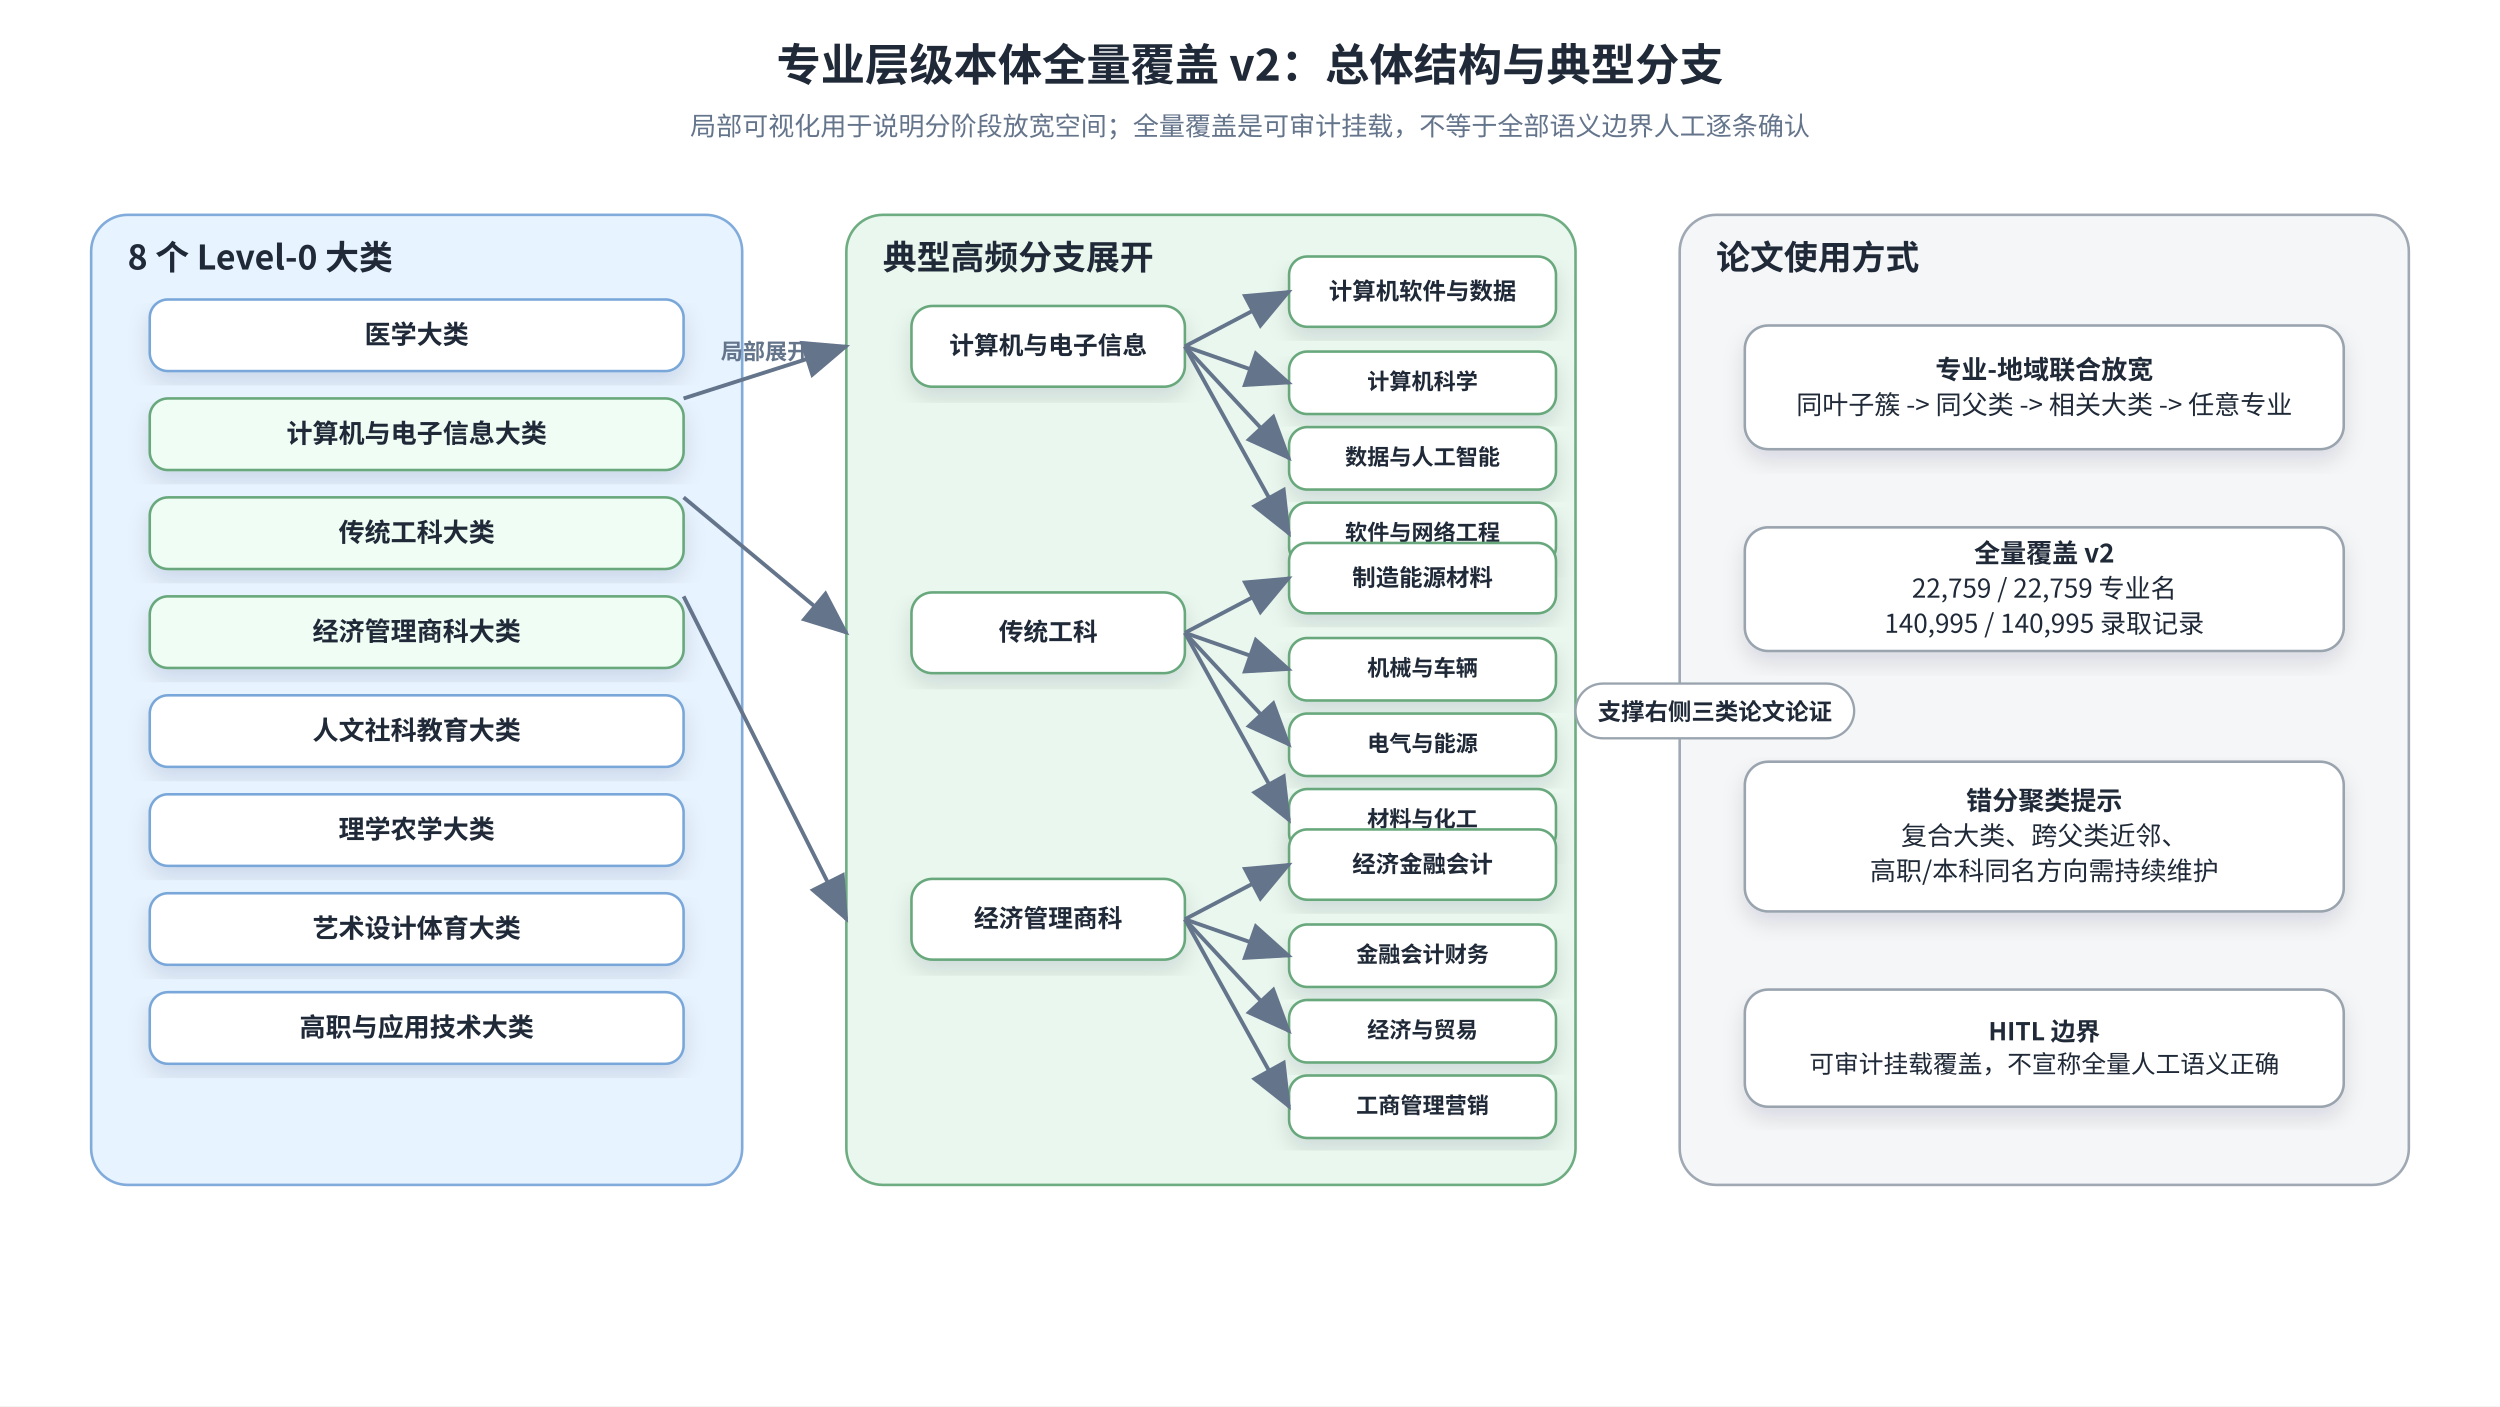
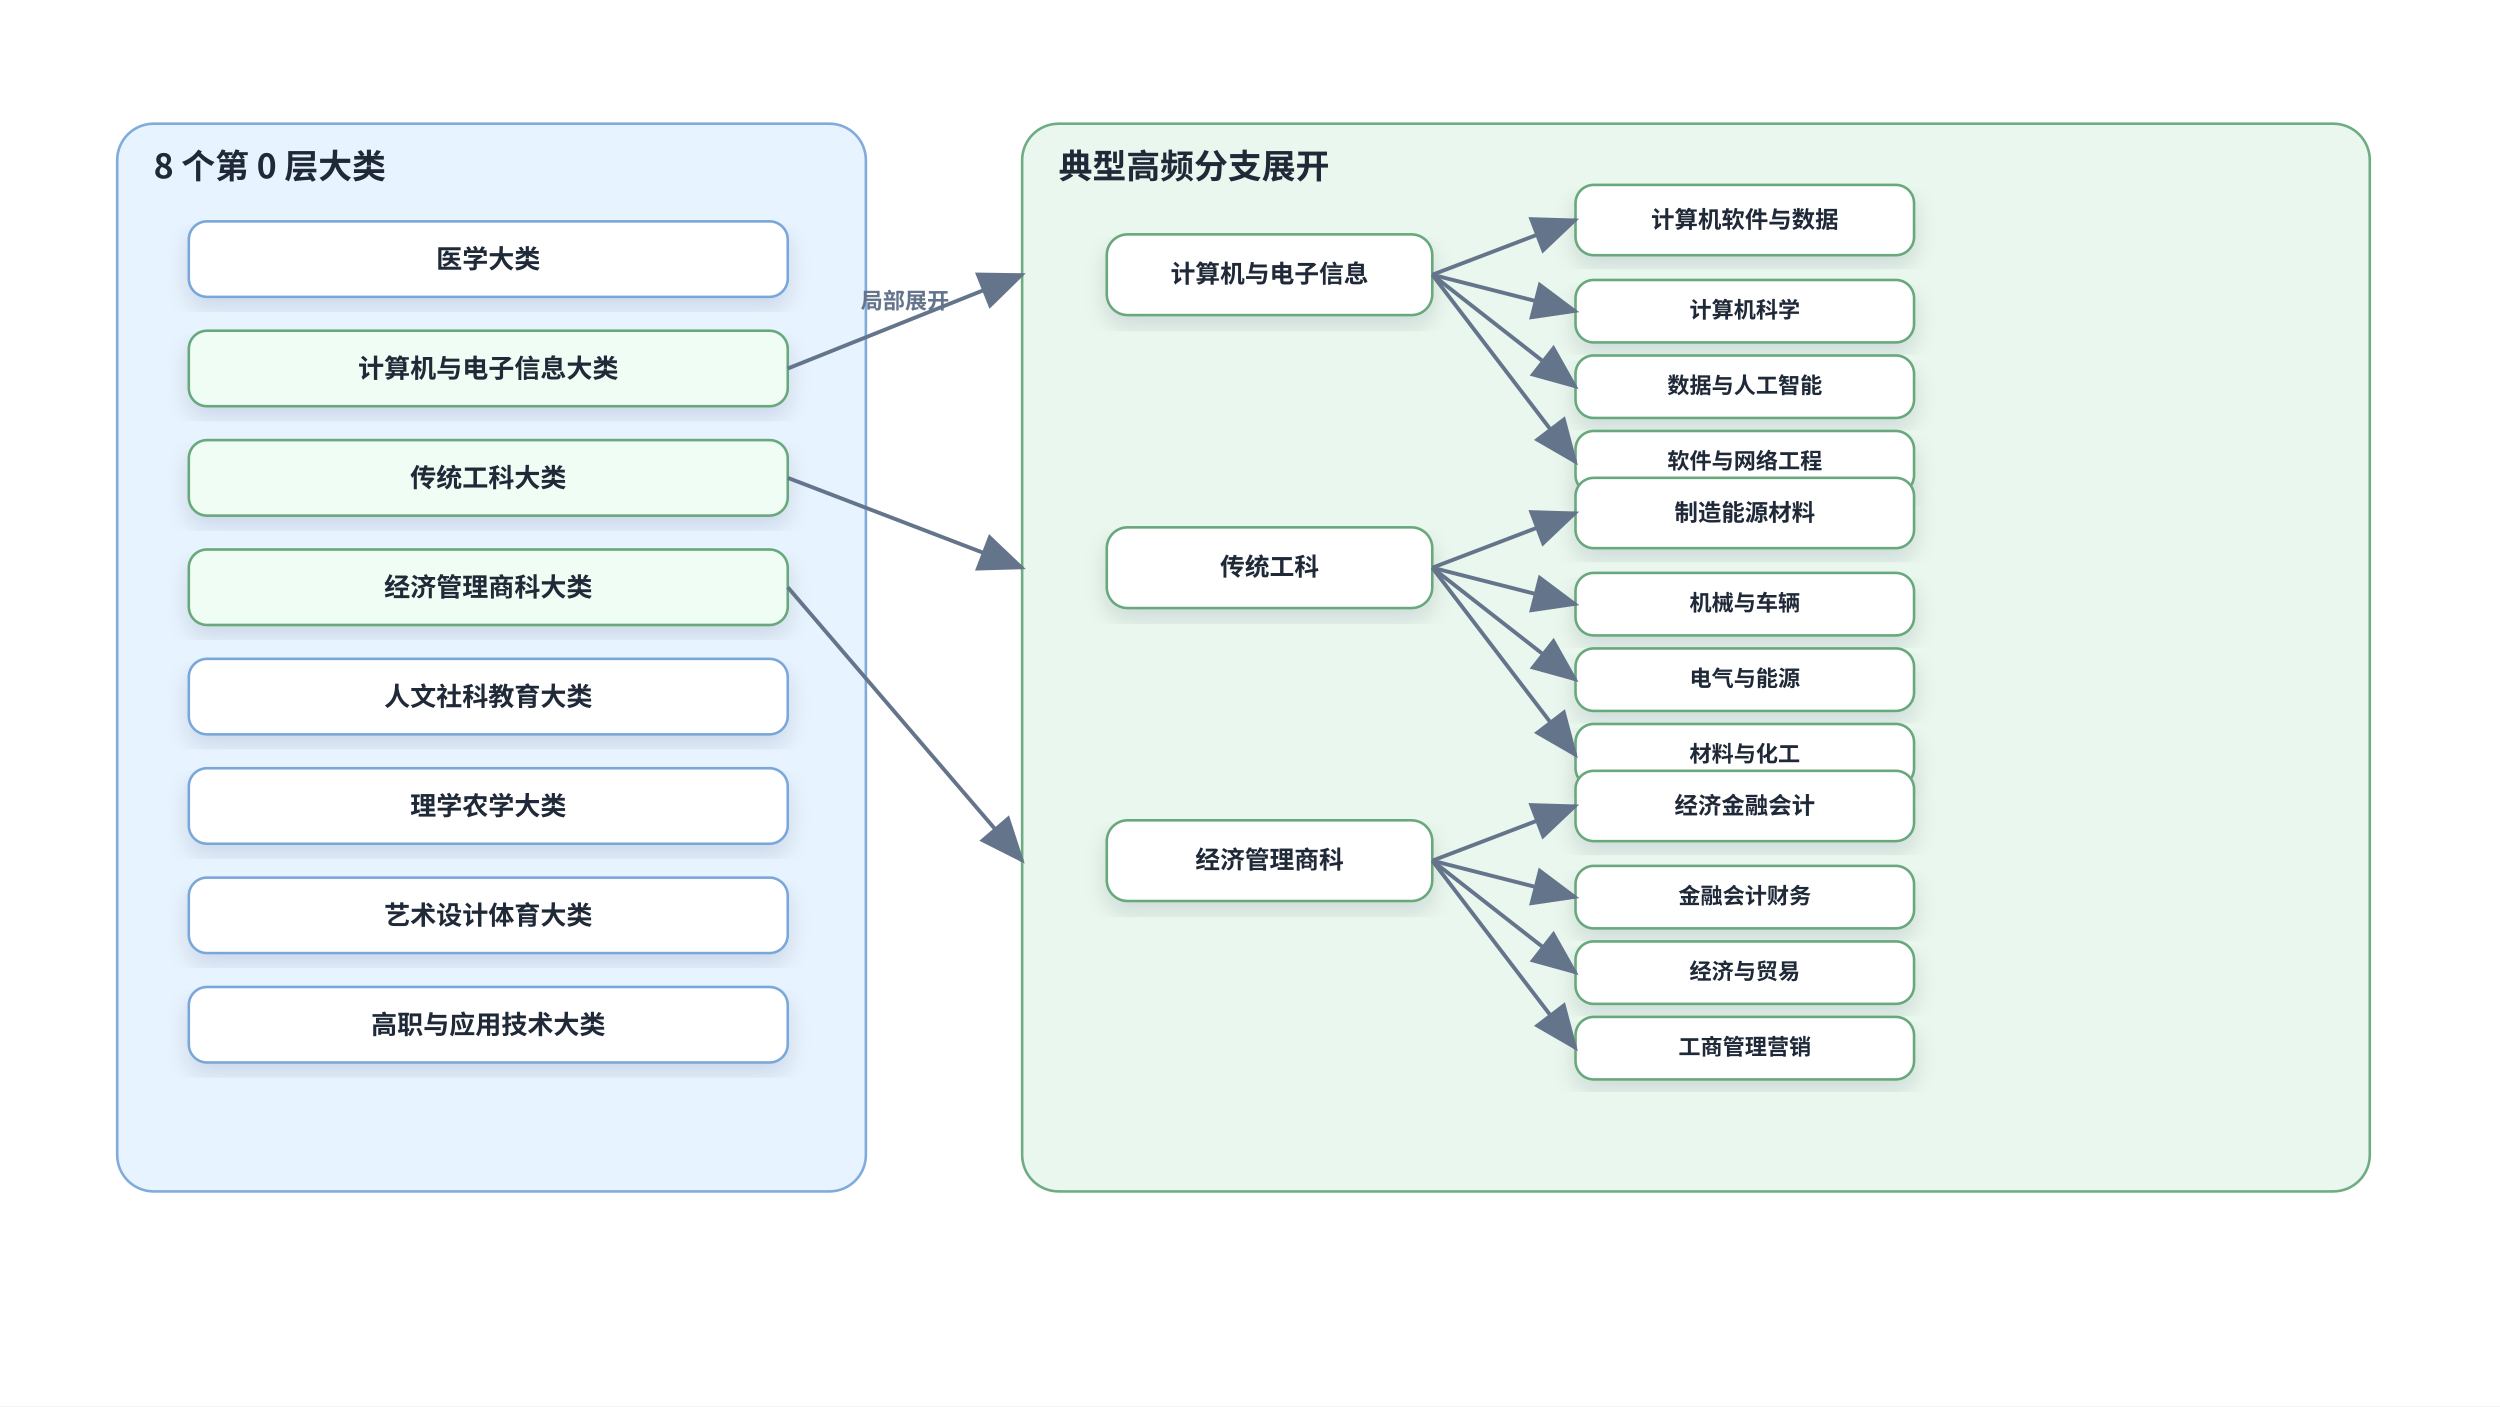
<svg xmlns="http://www.w3.org/2000/svg" width="1920" height="1080" viewBox="0 0 1920 1080">
  <rect width="100%" height="100%" fill="#ffffff" />
  <defs>
    <marker id="arrow" markerWidth="14" markerHeight="14" refX="11" refY="5" orient="auto" markerUnits="strokeWidth">
      <path d="M0,0 L12,5 L0,10 Z" fill="#64748b" />
    </marker>
    <filter id="shadow" x="-10%" y="-10%" width="120%" height="130%">
      <feDropShadow dx="0" dy="8" stdDeviation="8" flood-color="#0f172a" flood-opacity="0.12" />
    </filter>
  </defs>
  <style>
  text {
    font-family: Microsoft YaHei, Noto Sans CJK SC, SimHei, Arial, sans-serif;
    dominant-baseline: alphabetic;
  }
  .card {
    filter: url(#shadow);
  }
</style>
-   <text x="960" y="62" text-anchor="middle" font-size="34" font-weight="800" fill="#1f2937">专业层级本体全量覆盖 v2：总体结构与典型分支</text>
-   <text x="960" y="104" text-anchor="middle" font-size="20" font-weight="500" fill="#64748b">局部可视化用于说明分阶段放宽空间；全量覆盖是可审计挂载，不等于全部语义边界人工逐条确认</text>
-   <rect x="70" y="165" width="500" height="745" rx="28" fill="#e6f2ff" stroke="#7aa7d9" stroke-width="2" opacity="0.95" />
-   <text x="98" y="207" text-anchor="start" font-size="26" font-weight="700" fill="#1f2937">8 个 Level-0 大类</text>
-   <rect class="card" x="115" y="230" width="410" height="55" rx="14" fill="#ffffff" stroke="#7aa7d9" stroke-width="2" />
-   <text x="320.0" y="264" text-anchor="middle" font-size="20" font-weight="600" fill="#1f2937">医学大类</text>
-   <rect class="card" x="115" y="306" width="410" height="55" rx="14" fill="#f0fdf4" stroke="#67a87b" stroke-width="2" />
-   <text x="320.0" y="340" text-anchor="middle" font-size="20" font-weight="600" fill="#1f2937">计算机与电子信息大类</text>
-   <rect class="card" x="115" y="382" width="410" height="55" rx="14" fill="#f0fdf4" stroke="#67a87b" stroke-width="2" />
-   <text x="320.0" y="416" text-anchor="middle" font-size="20" font-weight="600" fill="#1f2937">传统工科大类</text>
-   <rect class="card" x="115" y="458" width="410" height="55" rx="14" fill="#f0fdf4" stroke="#67a87b" stroke-width="2" />
-   <text x="320.0" y="492" text-anchor="middle" font-size="20" font-weight="600" fill="#1f2937">经济管理商科大类</text>
-   <rect class="card" x="115" y="534" width="410" height="55" rx="14" fill="#ffffff" stroke="#7aa7d9" stroke-width="2" />
-   <text x="320.0" y="568" text-anchor="middle" font-size="20" font-weight="600" fill="#1f2937">人文社科教育大类</text>
-   <rect class="card" x="115" y="610" width="410" height="55" rx="14" fill="#ffffff" stroke="#7aa7d9" stroke-width="2" />
-   <text x="320.0" y="644" text-anchor="middle" font-size="20" font-weight="600" fill="#1f2937">理学农学大类</text>
-   <rect class="card" x="115" y="686" width="410" height="55" rx="14" fill="#ffffff" stroke="#7aa7d9" stroke-width="2" />
-   <text x="320.0" y="720" text-anchor="middle" font-size="20" font-weight="600" fill="#1f2937">艺术设计体育大类</text>
-   <rect class="card" x="115" y="762" width="410" height="55" rx="14" fill="#ffffff" stroke="#7aa7d9" stroke-width="2" />
-   <text x="320.0" y="796" text-anchor="middle" font-size="20" font-weight="600" fill="#1f2937">高职与应用技术大类</text>
-   <rect x="650" y="165" width="560" height="745" rx="28" fill="#e8f7ed" stroke="#67a87b" stroke-width="2" opacity="0.95" />
-   <text x="678" y="207" text-anchor="start" font-size="26" font-weight="700" fill="#1f2937">典型高频分支展开</text>
-   <rect class="card" x="700" y="235" width="210" height="62" rx="16" fill="#ffffff" stroke="#67a87b" stroke-width="2" />
-   <text x="805.0" y="272" text-anchor="middle" font-size="19" font-weight="600" fill="#1f2937">计算机与电子信息</text>
-   <rect class="card" x="990" y="197" width="205" height="54" rx="14" fill="#ffffff" stroke="#67a87b" stroke-width="2" />
-   <text x="1092.5" y="230" text-anchor="middle" font-size="18" font-weight="600" fill="#1f2937">计算机软件与数据</text>
-   <rect class="card" x="990" y="270" width="205" height="48" rx="14" fill="#ffffff" stroke="#67a87b" stroke-width="2" />
-   <text x="1092.5" y="299" text-anchor="middle" font-size="17" font-weight="600" fill="#1f2937">计算机科学</text>
-   <path d="M910,266 L990,294" fill="none" stroke="#64748b" stroke-width="3" marker-end="url(#arrow)" />
-   <rect class="card" x="990" y="328" width="205" height="48" rx="14" fill="#ffffff" stroke="#67a87b" stroke-width="2" />
-   <text x="1092.5" y="357" text-anchor="middle" font-size="17" font-weight="600" fill="#1f2937">数据与人工智能</text>
-   <path d="M910,266 L990,352" fill="none" stroke="#64748b" stroke-width="3" marker-end="url(#arrow)" />
-   <rect class="card" x="990" y="386" width="205" height="48" rx="14" fill="#ffffff" stroke="#67a87b" stroke-width="2" />
-   <text x="1092.5" y="415" text-anchor="middle" font-size="17" font-weight="600" fill="#1f2937">软件与网络工程</text>
-   <path d="M910,266 L990,410" fill="none" stroke="#64748b" stroke-width="3" marker-end="url(#arrow)" />
-   <path d="M910,266 L990,224" fill="none" stroke="#64748b" stroke-width="3" marker-end="url(#arrow)" />
-   <rect class="card" x="700" y="455" width="210" height="62" rx="16" fill="#ffffff" stroke="#67a87b" stroke-width="2" />
-   <text x="805.0" y="492" text-anchor="middle" font-size="19" font-weight="600" fill="#1f2937">传统工科</text>
-   <rect class="card" x="990" y="417" width="205" height="54" rx="14" fill="#ffffff" stroke="#67a87b" stroke-width="2" />
-   <text x="1092.5" y="450" text-anchor="middle" font-size="18" font-weight="600" fill="#1f2937">制造能源材料</text>
-   <rect class="card" x="990" y="490" width="205" height="48" rx="14" fill="#ffffff" stroke="#67a87b" stroke-width="2" />
-   <text x="1092.5" y="519" text-anchor="middle" font-size="17" font-weight="600" fill="#1f2937">机械与车辆</text>
-   <path d="M910,486 L990,514" fill="none" stroke="#64748b" stroke-width="3" marker-end="url(#arrow)" />
-   <rect class="card" x="990" y="548" width="205" height="48" rx="14" fill="#ffffff" stroke="#67a87b" stroke-width="2" />
-   <text x="1092.5" y="577" text-anchor="middle" font-size="17" font-weight="600" fill="#1f2937">电气与能源</text>
-   <path d="M910,486 L990,572" fill="none" stroke="#64748b" stroke-width="3" marker-end="url(#arrow)" />
-   <rect class="card" x="990" y="606" width="205" height="48" rx="14" fill="#ffffff" stroke="#67a87b" stroke-width="2" />
-   <text x="1092.5" y="635" text-anchor="middle" font-size="17" font-weight="600" fill="#1f2937">材料与化工</text>
-   <path d="M910,486 L990,630" fill="none" stroke="#64748b" stroke-width="3" marker-end="url(#arrow)" />
-   <path d="M910,486 L990,444" fill="none" stroke="#64748b" stroke-width="3" marker-end="url(#arrow)" />
-   <rect class="card" x="700" y="675" width="210" height="62" rx="16" fill="#ffffff" stroke="#67a87b" stroke-width="2" />
-   <text x="805.0" y="712" text-anchor="middle" font-size="19" font-weight="600" fill="#1f2937">经济管理商科</text>
-   <rect class="card" x="990" y="637" width="205" height="54" rx="14" fill="#ffffff" stroke="#67a87b" stroke-width="2" />
-   <text x="1092.5" y="670" text-anchor="middle" font-size="18" font-weight="600" fill="#1f2937">经济金融会计</text>
-   <rect class="card" x="990" y="710" width="205" height="48" rx="14" fill="#ffffff" stroke="#67a87b" stroke-width="2" />
-   <text x="1092.5" y="739" text-anchor="middle" font-size="17" font-weight="600" fill="#1f2937">金融会计财务</text>
-   <path d="M910,706 L990,734" fill="none" stroke="#64748b" stroke-width="3" marker-end="url(#arrow)" />
-   <rect class="card" x="990" y="768" width="205" height="48" rx="14" fill="#ffffff" stroke="#67a87b" stroke-width="2" />
-   <text x="1092.5" y="797" text-anchor="middle" font-size="17" font-weight="600" fill="#1f2937">经济与贸易</text>
-   <path d="M910,706 L990,792" fill="none" stroke="#64748b" stroke-width="3" marker-end="url(#arrow)" />
-   <rect class="card" x="990" y="826" width="205" height="48" rx="14" fill="#ffffff" stroke="#67a87b" stroke-width="2" />
-   <text x="1092.5" y="855" text-anchor="middle" font-size="17" font-weight="600" fill="#1f2937">工商管理营销</text>
-   <path d="M910,706 L990,850" fill="none" stroke="#64748b" stroke-width="3" marker-end="url(#arrow)" />
-   <path d="M910,706 L990,664" fill="none" stroke="#64748b" stroke-width="3" marker-end="url(#arrow)" />
-   <rect x="1290" y="165" width="560" height="745" rx="28" fill="#f4f6f8" stroke="#9aa4af" stroke-width="2" opacity="0.95" />
-   <text x="1318" y="207" text-anchor="start" font-size="26" font-weight="700" fill="#1f2937">论文使用方式</text>
-   <rect class="card" x="1340" y="250" width="460" height="95" rx="18" fill="#ffffff" stroke="#9aa4af" stroke-width="2" />
-   <text x="1570.0" y="291" text-anchor="middle" font-size="20" font-weight="600" fill="#1f2937">专业-地域联合放宽</text>
-   <text x="1570.0" y="318" text-anchor="middle" font-size="20" font-weight="500" fill="#1f2937">同叶子簇 -&gt; 同父类 -&gt; 相关大类 -&gt; 任意专业</text>
-   <rect class="card" x="1340" y="405" width="460" height="95" rx="18" fill="#ffffff" stroke="#9aa4af" stroke-width="2" />
-   <text x="1570.0" y="432" text-anchor="middle" font-size="20" font-weight="600" fill="#1f2937">全量覆盖 v2</text>
-   <text x="1570.0" y="459" text-anchor="middle" font-size="20" font-weight="500" fill="#1f2937">22,759 / 22,759 专业名</text>
-   <text x="1570.0" y="486" text-anchor="middle" font-size="20" font-weight="500" fill="#1f2937">140,995 / 140,995 录取记录</text>
-   <rect class="card" x="1340" y="585" width="460" height="115" rx="18" fill="#ffffff" stroke="#9aa4af" stroke-width="2" />
-   <text x="1570.0" y="622" text-anchor="middle" font-size="20" font-weight="600" fill="#1f2937">错分聚类提示</text>
-   <text x="1570.0" y="649" text-anchor="middle" font-size="20" font-weight="500" fill="#1f2937">复合大类、跨父类近邻、</text>
-   <text x="1570.0" y="676" text-anchor="middle" font-size="20" font-weight="500" fill="#1f2937">高职/本科同名方向需持续维护</text>
-   <rect class="card" x="1340" y="760" width="460" height="90" rx="18" fill="#ffffff" stroke="#9aa4af" stroke-width="2" />
-   <text x="1570.0" y="799" text-anchor="middle" font-size="19" font-weight="600" fill="#1f2937">HITL 边界</text>
-   <text x="1570.0" y="824" text-anchor="middle" font-size="19" font-weight="500" fill="#1f2937">可审计挂载覆盖，不宣称全量人工语义正确</text>
-   <path d="M525,306 L650,266" fill="none" stroke="#64748b" stroke-width="3" marker-end="url(#arrow)" />
-   <text x="587.5" y="276.0" text-anchor="middle" font-size="17" font-weight="600" fill="#64748b">局部展开</text>
-   <path d="M525,382 L650,486" fill="none" stroke="#64748b" stroke-width="3" marker-end="url(#arrow)" />
-   <path d="M525,458 L650,706" fill="none" stroke="#64748b" stroke-width="3" marker-end="url(#arrow)" />
-   <rect x="1210" y="525" width="214" height="42" rx="21" fill="#ffffff" stroke="#9aa4af" stroke-width="1.8" />
-   <text x="1317.0" y="553" text-anchor="middle" font-size="18" font-weight="700" fill="#1f2937">支撑右侧三类论文论证</text>
+   <rect x="90" y="95" width="575" height="820" rx="28" fill="#e6f2ff" stroke="#7aa7d9" stroke-width="2" opacity="0.95" />
+   <text x="118" y="137" text-anchor="start" font-size="26" font-weight="700" fill="#1f2937">8 个第 0 层大类</text>
+   <rect class="card" x="145" y="170" width="460" height="58" rx="14" fill="#ffffff" stroke="#7aa7d9" stroke-width="2" />
+   <text x="375.0" y="206" text-anchor="middle" font-size="20" font-weight="600" fill="#1f2937">医学大类</text>
+   <rect class="card" x="145" y="254" width="460" height="58" rx="14" fill="#f0fdf4" stroke="#67a87b" stroke-width="2" />
+   <text x="375.0" y="290" text-anchor="middle" font-size="20" font-weight="600" fill="#1f2937">计算机与电子信息大类</text>
+   <rect class="card" x="145" y="338" width="460" height="58" rx="14" fill="#f0fdf4" stroke="#67a87b" stroke-width="2" />
+   <text x="375.0" y="374" text-anchor="middle" font-size="20" font-weight="600" fill="#1f2937">传统工科大类</text>
+   <rect class="card" x="145" y="422" width="460" height="58" rx="14" fill="#f0fdf4" stroke="#67a87b" stroke-width="2" />
+   <text x="375.0" y="458" text-anchor="middle" font-size="20" font-weight="600" fill="#1f2937">经济管理商科大类</text>
+   <rect class="card" x="145" y="506" width="460" height="58" rx="14" fill="#ffffff" stroke="#7aa7d9" stroke-width="2" />
+   <text x="375.0" y="542" text-anchor="middle" font-size="20" font-weight="600" fill="#1f2937">人文社科教育大类</text>
+   <rect class="card" x="145" y="590" width="460" height="58" rx="14" fill="#ffffff" stroke="#7aa7d9" stroke-width="2" />
+   <text x="375.0" y="626" text-anchor="middle" font-size="20" font-weight="600" fill="#1f2937">理学农学大类</text>
+   <rect class="card" x="145" y="674" width="460" height="58" rx="14" fill="#ffffff" stroke="#7aa7d9" stroke-width="2" />
+   <text x="375.0" y="710" text-anchor="middle" font-size="20" font-weight="600" fill="#1f2937">艺术设计体育大类</text>
+   <rect class="card" x="145" y="758" width="460" height="58" rx="14" fill="#ffffff" stroke="#7aa7d9" stroke-width="2" />
+   <text x="375.0" y="794" text-anchor="middle" font-size="20" font-weight="600" fill="#1f2937">高职与应用技术大类</text>
+   <rect x="785" y="95" width="1035" height="820" rx="28" fill="#e8f7ed" stroke="#67a87b" stroke-width="2" opacity="0.95" />
+   <text x="813" y="137" text-anchor="start" font-size="26" font-weight="700" fill="#1f2937">典型高频分支展开</text>
+   <rect class="card" x="850" y="180" width="250" height="62" rx="16" fill="#ffffff" stroke="#67a87b" stroke-width="2" />
+   <text x="975.0" y="217" text-anchor="middle" font-size="19" font-weight="600" fill="#1f2937">计算机与电子信息</text>
+   <rect class="card" x="1210" y="142" width="260" height="54" rx="14" fill="#ffffff" stroke="#67a87b" stroke-width="2" />
+   <text x="1340.0" y="175" text-anchor="middle" font-size="18" font-weight="600" fill="#1f2937">计算机软件与数据</text>
+   <rect class="card" x="1210" y="215" width="260" height="48" rx="14" fill="#ffffff" stroke="#67a87b" stroke-width="2" />
+   <text x="1340.0" y="244" text-anchor="middle" font-size="17" font-weight="600" fill="#1f2937">计算机科学</text>
+   <path d="M1100,211 L1210,239" fill="none" stroke="#64748b" stroke-width="3" marker-end="url(#arrow)" />
+   <rect class="card" x="1210" y="273" width="260" height="48" rx="14" fill="#ffffff" stroke="#67a87b" stroke-width="2" />
+   <text x="1340.0" y="302" text-anchor="middle" font-size="17" font-weight="600" fill="#1f2937">数据与人工智能</text>
+   <path d="M1100,211 L1210,297" fill="none" stroke="#64748b" stroke-width="3" marker-end="url(#arrow)" />
+   <rect class="card" x="1210" y="331" width="260" height="48" rx="14" fill="#ffffff" stroke="#67a87b" stroke-width="2" />
+   <text x="1340.0" y="360" text-anchor="middle" font-size="17" font-weight="600" fill="#1f2937">软件与网络工程</text>
+   <path d="M1100,211 L1210,355" fill="none" stroke="#64748b" stroke-width="3" marker-end="url(#arrow)" />
+   <path d="M1100,211 L1210,169" fill="none" stroke="#64748b" stroke-width="3" marker-end="url(#arrow)" />
+   <rect class="card" x="850" y="405" width="250" height="62" rx="16" fill="#ffffff" stroke="#67a87b" stroke-width="2" />
+   <text x="975.0" y="442" text-anchor="middle" font-size="19" font-weight="600" fill="#1f2937">传统工科</text>
+   <rect class="card" x="1210" y="367" width="260" height="54" rx="14" fill="#ffffff" stroke="#67a87b" stroke-width="2" />
+   <text x="1340.0" y="400" text-anchor="middle" font-size="18" font-weight="600" fill="#1f2937">制造能源材料</text>
+   <rect class="card" x="1210" y="440" width="260" height="48" rx="14" fill="#ffffff" stroke="#67a87b" stroke-width="2" />
+   <text x="1340.0" y="469" text-anchor="middle" font-size="17" font-weight="600" fill="#1f2937">机械与车辆</text>
+   <path d="M1100,436 L1210,464" fill="none" stroke="#64748b" stroke-width="3" marker-end="url(#arrow)" />
+   <rect class="card" x="1210" y="498" width="260" height="48" rx="14" fill="#ffffff" stroke="#67a87b" stroke-width="2" />
+   <text x="1340.0" y="527" text-anchor="middle" font-size="17" font-weight="600" fill="#1f2937">电气与能源</text>
+   <path d="M1100,436 L1210,522" fill="none" stroke="#64748b" stroke-width="3" marker-end="url(#arrow)" />
+   <rect class="card" x="1210" y="556" width="260" height="48" rx="14" fill="#ffffff" stroke="#67a87b" stroke-width="2" />
+   <text x="1340.0" y="585" text-anchor="middle" font-size="17" font-weight="600" fill="#1f2937">材料与化工</text>
+   <path d="M1100,436 L1210,580" fill="none" stroke="#64748b" stroke-width="3" marker-end="url(#arrow)" />
+   <path d="M1100,436 L1210,394" fill="none" stroke="#64748b" stroke-width="3" marker-end="url(#arrow)" />
+   <rect class="card" x="850" y="630" width="250" height="62" rx="16" fill="#ffffff" stroke="#67a87b" stroke-width="2" />
+   <text x="975.0" y="667" text-anchor="middle" font-size="19" font-weight="600" fill="#1f2937">经济管理商科</text>
+   <rect class="card" x="1210" y="592" width="260" height="54" rx="14" fill="#ffffff" stroke="#67a87b" stroke-width="2" />
+   <text x="1340.0" y="625" text-anchor="middle" font-size="18" font-weight="600" fill="#1f2937">经济金融会计</text>
+   <rect class="card" x="1210" y="665" width="260" height="48" rx="14" fill="#ffffff" stroke="#67a87b" stroke-width="2" />
+   <text x="1340.0" y="694" text-anchor="middle" font-size="17" font-weight="600" fill="#1f2937">金融会计财务</text>
+   <path d="M1100,661 L1210,689" fill="none" stroke="#64748b" stroke-width="3" marker-end="url(#arrow)" />
+   <rect class="card" x="1210" y="723" width="260" height="48" rx="14" fill="#ffffff" stroke="#67a87b" stroke-width="2" />
+   <text x="1340.0" y="752" text-anchor="middle" font-size="17" font-weight="600" fill="#1f2937">经济与贸易</text>
+   <path d="M1100,661 L1210,747" fill="none" stroke="#64748b" stroke-width="3" marker-end="url(#arrow)" />
+   <rect class="card" x="1210" y="781" width="260" height="48" rx="14" fill="#ffffff" stroke="#67a87b" stroke-width="2" />
+   <text x="1340.0" y="810" text-anchor="middle" font-size="17" font-weight="600" fill="#1f2937">工商管理营销</text>
+   <path d="M1100,661 L1210,805" fill="none" stroke="#64748b" stroke-width="3" marker-end="url(#arrow)" />
+   <path d="M1100,661 L1210,619" fill="none" stroke="#64748b" stroke-width="3" marker-end="url(#arrow)" />
+   <path d="M605,283 L785,211" fill="none" stroke="#64748b" stroke-width="3" marker-end="url(#arrow)" />
+   <text x="695.0" y="237.0" text-anchor="middle" font-size="17" font-weight="600" fill="#64748b">局部展开</text>
+   <path d="M605,367 L785,436" fill="none" stroke="#64748b" stroke-width="3" marker-end="url(#arrow)" />
+   <path d="M605,451 L785,661" fill="none" stroke="#64748b" stroke-width="3" marker-end="url(#arrow)" />
</svg>
